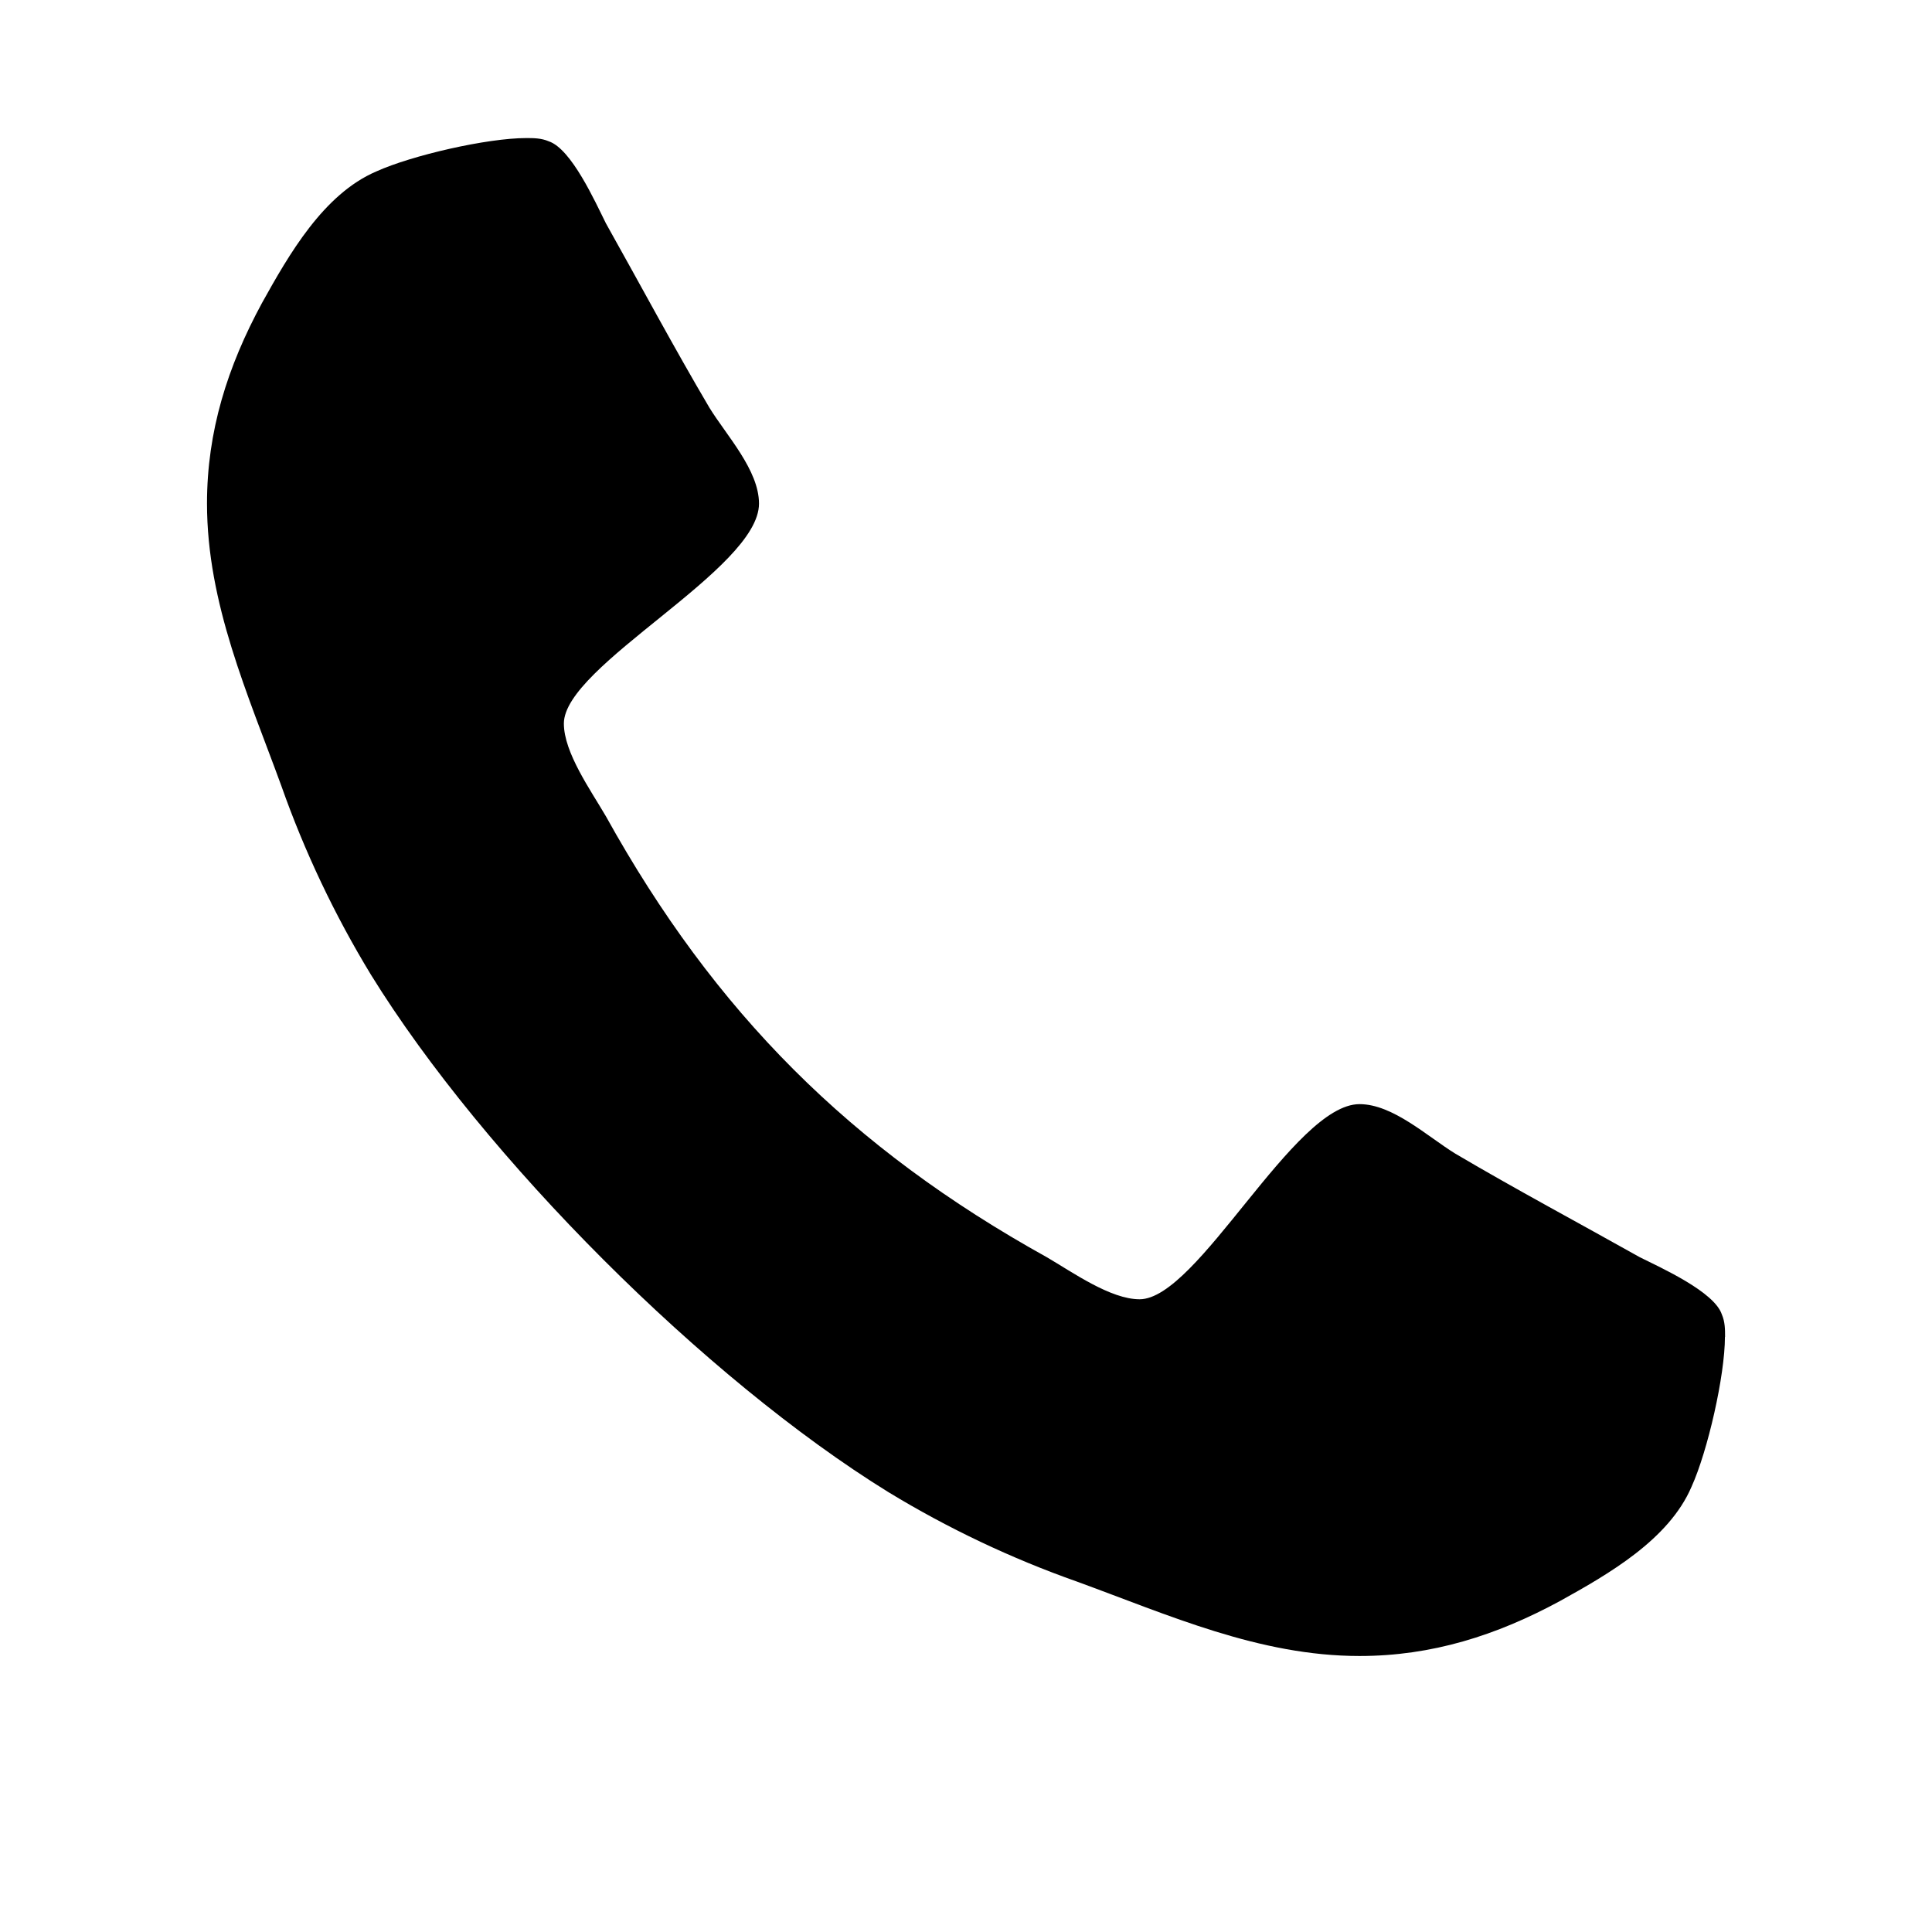
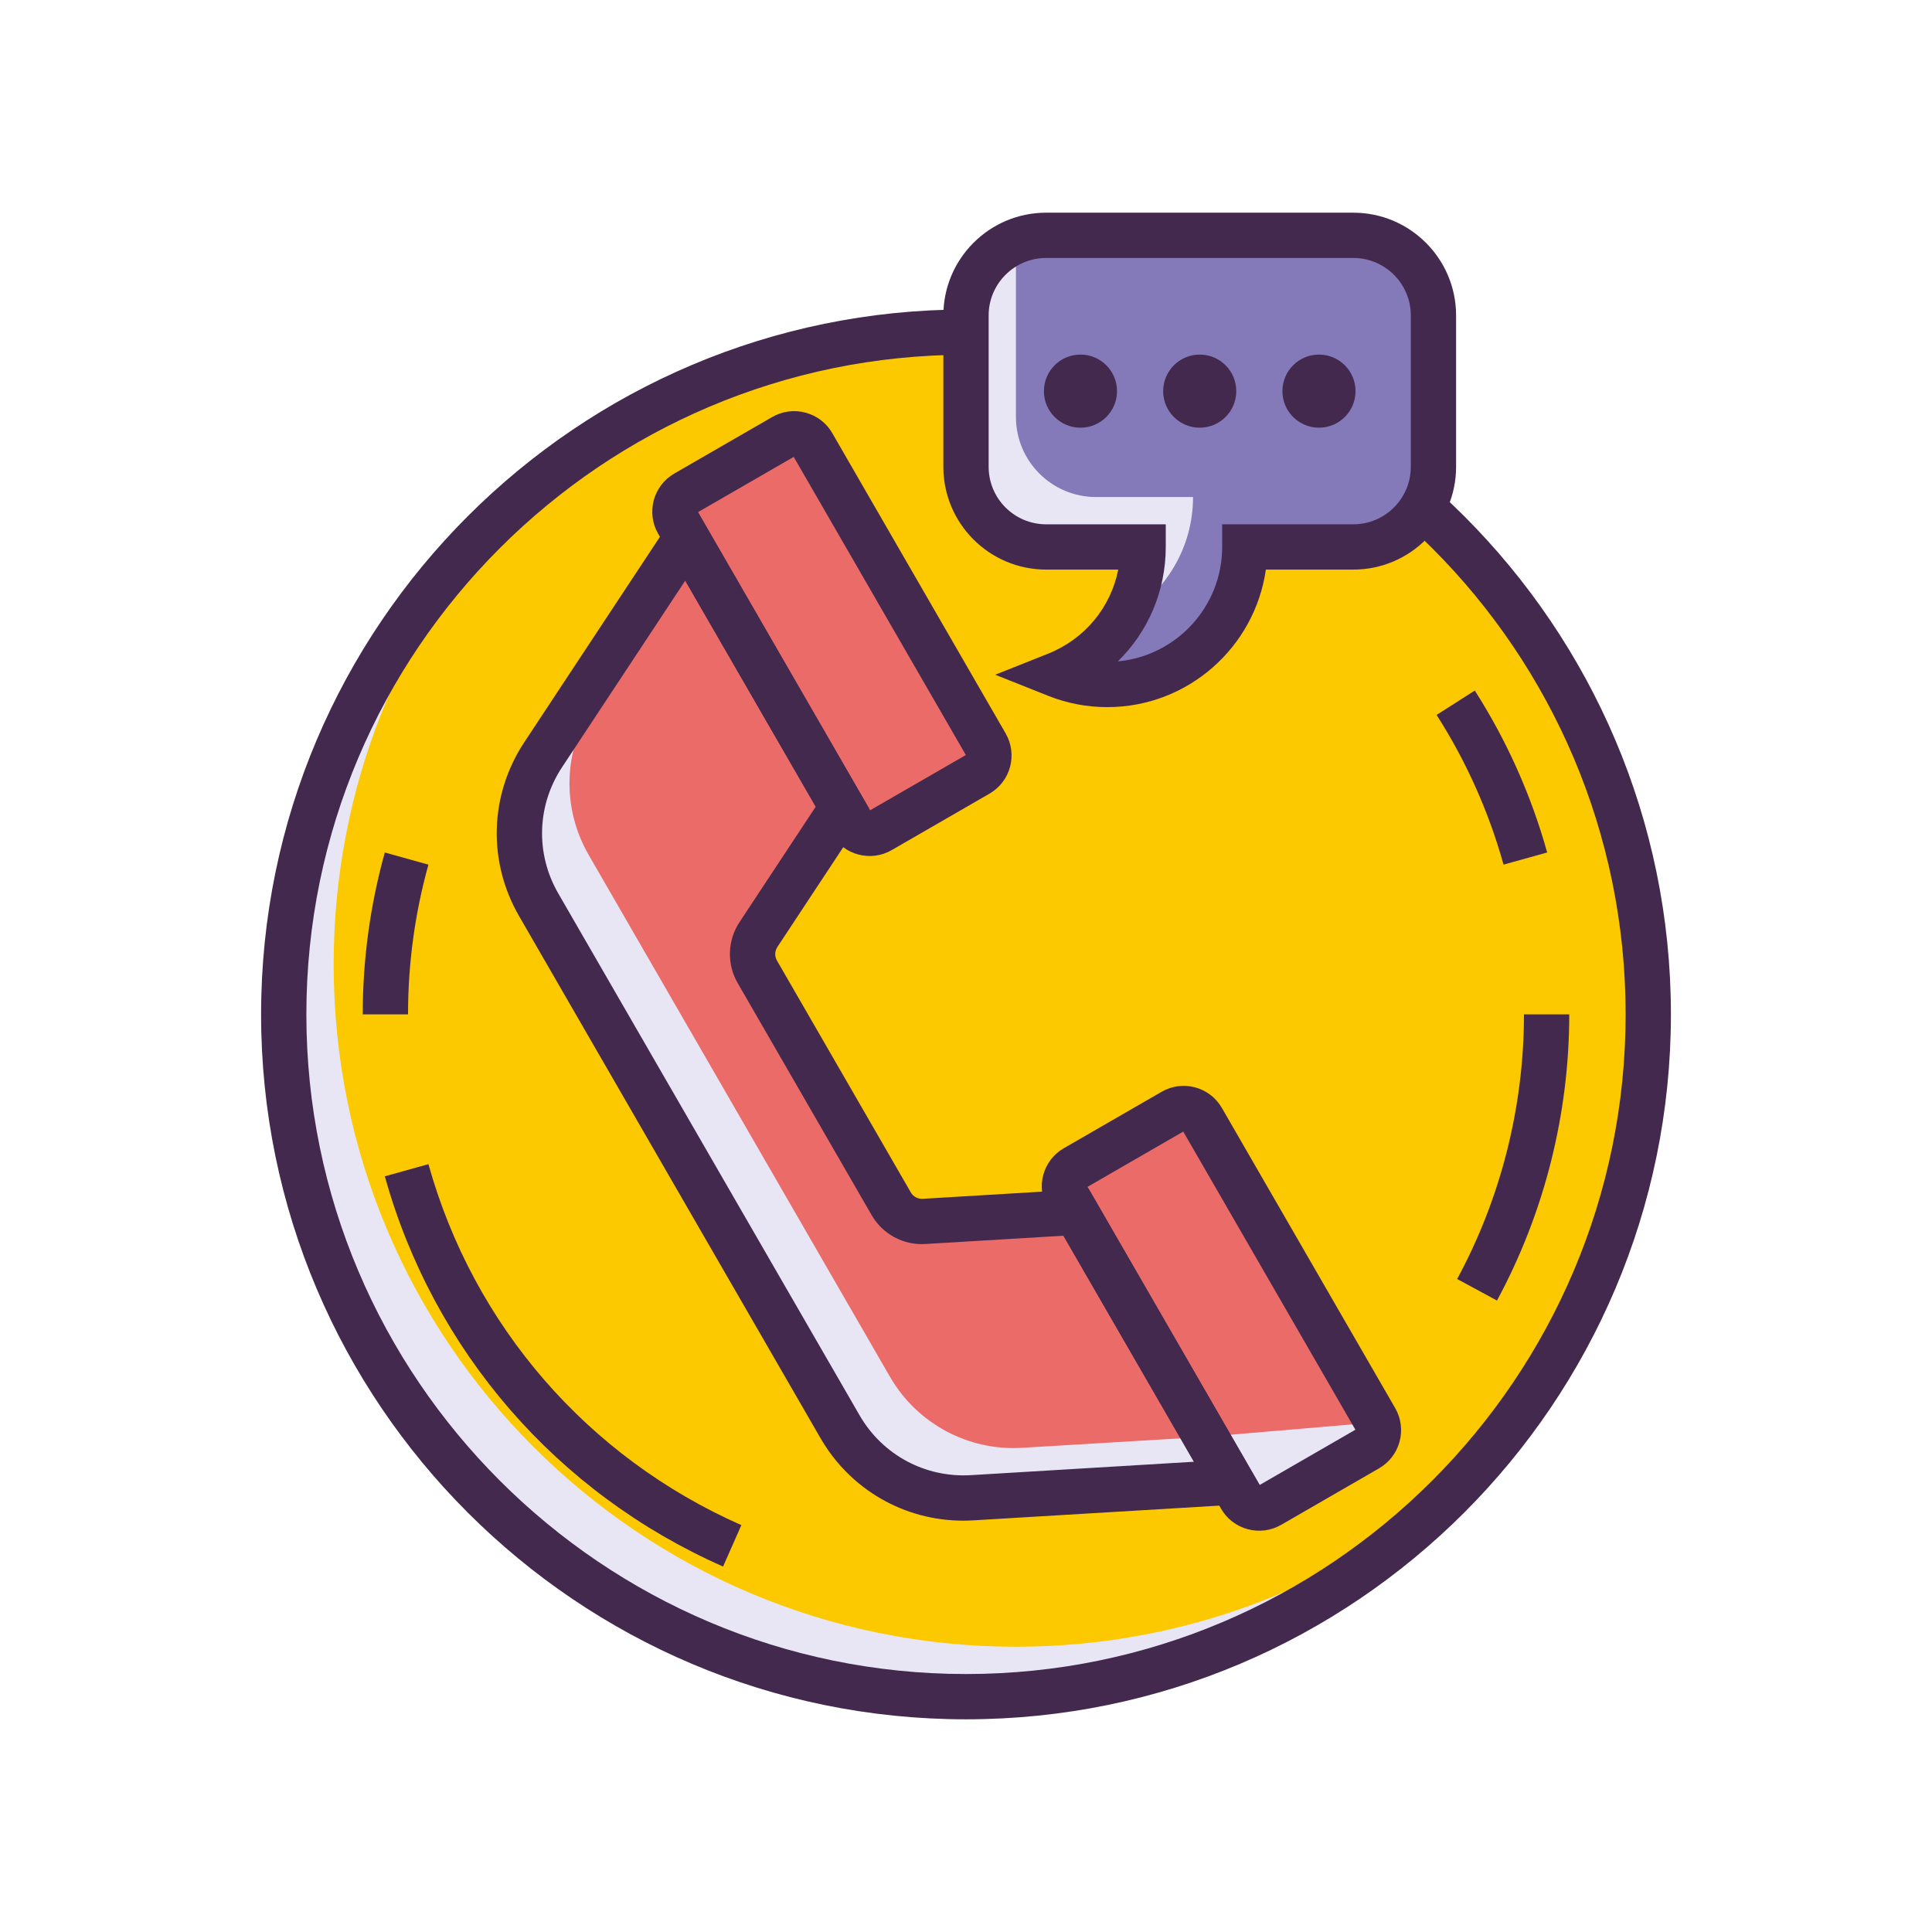
- <svg xmlns="http://www.w3.org/2000/svg" t="1689834730285" class="icon" viewBox="0 0 1024 1024" version="1.1" p-id="2608" width="200" height="200">
-   <path d="M914.249 708.571c0 20.553-9.143 60.562-17.701 79.433-11.995 28.014-43.995 46.299-69.705 60.562-33.719 18.286-67.986 29.147-106.277 29.147-53.138 0-101.157-21.723-149.723-39.424a534.93 534.93 0 0 1-99.986-47.433c-97.134-60.014-214.272-177.152-274.286-274.286a534.93 534.93 0 0 1-47.433-99.986C131.438 368.018 109.714 320 109.714 266.862c0-38.29 10.862-72.558 29.147-106.277 14.299-25.71 32.585-57.71 60.562-69.705 18.871-8.558 58.843-17.701 79.433-17.701 3.986 0 8.009 0 11.995 1.719 11.995 3.986 24.576 32 30.281 43.447 18.286 32.585 35.986 65.719 54.857 97.719 9.143 14.848 26.295 33.134 26.295 50.871 0 34.853-103.424 85.723-103.424 116.553 0 15.433 14.299 35.438 22.272 49.152 57.71 104.009 129.719 176.018 233.728 233.728 13.714 8.009 33.719 22.272 49.152 22.272 30.866 0 81.701-103.424 116.553-103.424 17.701 0 35.986 17.152 50.871 26.295 32 18.871 65.134 36.571 97.719 54.857 11.447 5.705 39.424 18.286 43.447 30.281 1.719 3.986 1.719 8.009 1.719 11.995z" fill="" p-id="2609" />
+ <svg xmlns="http://www.w3.org/2000/svg" t="1690528249615" class="icon" viewBox="0 0 1024 1024" version="1.1" p-id="22693" width="200" height="200">
+   <path d="M512 537.652m-361.62 0a361.62 361.62 0 1 0 723.24 0 361.62 361.62 0 1 0-723.24 0Z" fill="#E8E6F4" p-id="22694" />
+   <path d="M512 176.032c-93.124 0-178.02 35.212-242.12 93.032-57.824 64.1-93.036 148.996-93.036 242.124 0 199.716 161.904 361.62 361.62 361.62 93.124 0 178.02-35.212 242.12-93.036 57.824-64.1 93.036-148.996 93.036-242.12 0-199.72-161.904-361.62-361.62-361.62z" fill="#FCC800" p-id="22695" />
+   <path d="M729.808 753.832a12.168 12.168 0 0 0-0.72-1.472l-91.872-159.168a11.34 11.34 0 0 0-15.5-4.16l-30.284 17.468-19.092 11.04-2.496 1.436a11.336 11.336 0 0 0-4.16 15.5l4.652 8.052-80.492 4.84a18.904 18.904 0 0 1-17.504-9.416l-70.928-122.8a19.028 19.028 0 0 1 0.604-19.888l44.46-67.296 4.196 7.256 0.452 0.796a11.288 11.288 0 0 0 15.464 4.16l51.908-29.944a11.312 11.312 0 0 0 4.84-13.988 10.676 10.676 0 0 0-0.72-1.512l-91.872-159.132a11.328 11.328 0 0 0-15.5-4.16l-30.284 17.468-21.588 12.476a11.36 11.36 0 0 0-4.16 15.5l4.648 8.052-75.992 115.084a75.628 75.628 0 0 0-2.38 79.472l159.736 276.676a75.584 75.584 0 0 0 70.02 37.656l137.656-8.244 4.652 8.052a11.4 11.4 0 0 0 15.5 4.16l51.872-29.98a11.26 11.26 0 0 0 4.884-13.984z" fill="#E8E6F4" p-id="22696" />
+   <path d="M637.22 593.192a11.34 11.34 0 0 0-15.5-4.16l-49.376 28.508-2.496 1.436a11.336 11.336 0 0 0-4.16 15.5l4.652 8.052-80.492 4.84a18.904 18.904 0 0 1-17.504-9.416l-70.928-122.8a19.028 19.028 0 0 1 0.604-19.888l44.46-67.296 5.36 9.264 71.504-40.988c-0.188-0.528-92.592-160.644-92.592-160.644a11.328 11.328 0 0 0-15.5-4.16l-23.064 13.3-7.22 4.164-21.588 12.476a11.36 11.36 0 0 0-4.16 15.5l4.648 8.052 4.196 7.26-53.72 81.376a75.628 75.628 0 0 0-2.38 79.472l159.736 276.676a75.584 75.584 0 0 0 70.02 37.656l97.316-5.824 90.776-7.712c-0.192-0.492-92.592-160.644-92.592-160.644z" fill="#EB6B69" p-id="22697" />
+   <path d="M533.028 388.748l-91.888-159.152a23.168 23.168 0 0 0-14.172-10.88 23.2 23.2 0 0 0-17.716 2.332l-51.876 29.948a23.368 23.368 0 0 0-8.544 31.888l91.892 159.16a23.36 23.36 0 0 0 31.88 8.536l51.876-29.948a23.36 23.36 0 0 0 8.548-31.884z m-71.848 40.716L369.944 271.448l50.74-29.288 91.232 158.016-50.736 29.288zM739.488 746.344l-91.892-159.152a23.364 23.364 0 0 0-31.884-8.544l-51.876 29.948a23.184 23.184 0 0 0-10.876 14.172 23.16 23.16 0 0 0 2.332 17.712l91.888 159.152a23.168 23.168 0 0 0 14.172 10.88 23.212 23.212 0 0 0 17.716-2.332l51.876-29.948a23.368 23.368 0 0 0 8.544-31.888z m-71.848 40.724l-91.232-158.016 50.736-29.288 91.236 158.016-50.74 29.288z" fill="#44294F" p-id="22698" />
+   <path d="M577.024 630.116l-87.908 5.276a6.8 6.8 0 0 1-6.396-3.44l-70.9-122.804a6.848 6.848 0 0 1 0.22-7.252l48.52-73.496-96-166.276-86.696 131.304c-18.404 27.876-19.46 63.16-2.756 92.084l159.732 276.66c15.796 27.368 44.472 43.812 75.752 43.812 1.784 0 3.576-0.056 5.372-0.164l157.072-9.424-96.012-166.28z m-62.504 151.752c-24.132 1.416-46.772-10.696-58.904-31.696l-159.732-276.66c-12.124-21-11.356-46.616 2.008-66.856l65.3-98.904 69.164 119.8-40.344 61.112a30.72 30.72 0 0 0-0.976 32.48l70.9 122.804a30.696 30.696 0 0 0 28.616 15.396l73.1-4.388 69.168 119.8-118.3 7.112z" fill="#44294F" p-id="22699" />
+   <path d="M512 164.032c-206.016 0-373.62 167.604-373.62 373.62S305.984 911.272 512 911.272s373.62-167.604 373.62-373.62S718.016 164.032 512 164.032z m0 723.24c-192.78 0-349.62-156.84-349.62-349.62S319.22 188.032 512 188.032s349.62 156.84 349.62 349.62-156.84 349.62-349.62 349.62z" fill="#44294F" p-id="22700" />
+   <path d="M807.736 537.652c0 48.916-12.248 97.416-35.416 140.244l21.108 11.42c25.064-46.328 38.308-98.768 38.308-151.664h-24zM781.66 366.008l-20.228 12.916a294.212 294.212 0 0 1 35.484 79.352l23.116-6.444a317.84 317.84 0 0 0-38.372-85.824zM203.96 451.84a319.468 319.468 0 0 0-11.696 85.812h24c0-26.932 3.636-53.636 10.812-79.368l-23.116-6.444zM227.08 617.028l-23.116 6.444c25.812 92.532 91.156 167.916 179.276 206.832l9.696-21.952c-81.528-36.004-141.984-105.74-165.856-191.324z" fill="#44294F" p-id="22701" />
+   <path d="M717.3 124.728h-162.844c-23.448 0-42.456 19.008-42.456 42.456V247.44c0 23.448 19.008 42.456 42.456 42.456h51.416c0 30.736-19.032 57.008-45.944 67.728a72.6 72.6 0 0 0 26.948 5.168c40.26 0 72.896-32.636 72.896-72.896h57.524c23.448 0 42.456-19.008 42.456-42.456V167.184c0-23.448-19.004-42.456-42.452-42.456z" fill="#E8E6F4" p-id="22702" />
+   <path d="M717.3 124.728h-162.844a42.28 42.28 0 0 0-13.692 2.3 42.28 42.28 0 0 0-2.3 13.692v80.256c0 23.448 19.008 42.456 42.456 42.456h51.42c0 26.92-14.6 50.416-36.308 63.036a72.004 72.004 0 0 1-4.232 6.384 73.12 73.12 0 0 1-31.868 24.772 72.6 72.6 0 0 0 26.948 5.168c26.924 0 50.384-14.64 63.004-36.352l0.004-0.008c0.736-1.268 1.428-2.552 2.088-3.864 0.152-0.296 0.288-0.604 0.436-0.904 1.008-2.076 1.916-4.2 2.728-6.376 0.272-0.724 0.548-1.444 0.796-2.18a69.496 69.496 0 0 0 1.968-7.016c0.184-0.816 0.376-1.628 0.532-2.456a73.28 73.28 0 0 0 1.004-7.2c0.196-2.156 0.332-4.332 0.332-6.54h57.524c18.652 0 34.456-12.044 40.156-28.764a41.528 41.528 0 0 0 1.072-3.716c0.196-0.808 0.372-1.616 0.52-2.44 0.108-0.588 0.188-1.18 0.272-1.776 0.084-0.62 0.18-1.232 0.24-1.856 0.124-1.288 0.196-2.584 0.196-3.904V167.184c0-23.448-19.004-42.456-42.452-42.456z" fill="#8479B9" p-id="22703" />
+   <path d="M717.296 112.728h-162.84c-30.028 0-54.456 24.428-54.456 54.456V247.44c0 30.028 24.428 54.456 54.456 54.456h38.248c-3.96 19.984-17.7 36.804-37.216 44.58l-27.996 11.148 28 11.148a84.44 84.44 0 0 0 31.388 6.02c42.74 0 78.204-31.744 84.052-72.896h46.368c30.028 0 54.456-24.428 54.456-54.456V167.184c-0.004-30.028-24.432-54.456-54.46-54.456z m30.456 134.712c0 16.792-13.664 30.456-30.456 30.456h-69.524v12c0 31.688-24.328 57.796-55.284 60.636 15.972-15.612 25.388-37.228 25.388-60.636v-12h-63.416c-16.792 0-30.456-13.664-30.456-30.456V167.184c0-16.792 13.664-30.456 30.456-30.456h162.84c16.792 0 30.456 13.664 30.456 30.456V247.44z" fill="#44294F" p-id="22704" />
+   <path d="M572.668 207.312m-19.376 0a19.376 19.376 0 1 0 38.752 0 19.376 19.376 0 1 0-38.752 0Z" fill="#44294F" p-id="22705" />
+   <path d="M635.876 207.312m-19.376 0a19.376 19.376 0 1 0 38.752 0 19.376 19.376 0 1 0-38.752 0Z" fill="#44294F" p-id="22706" />
+   <path d="M699.084 207.312m-19.376 0a19.376 19.376 0 1 0 38.752 0 19.376 19.376 0 1 0-38.752 0Z" fill="#44294F" p-id="22707" />
</svg>
